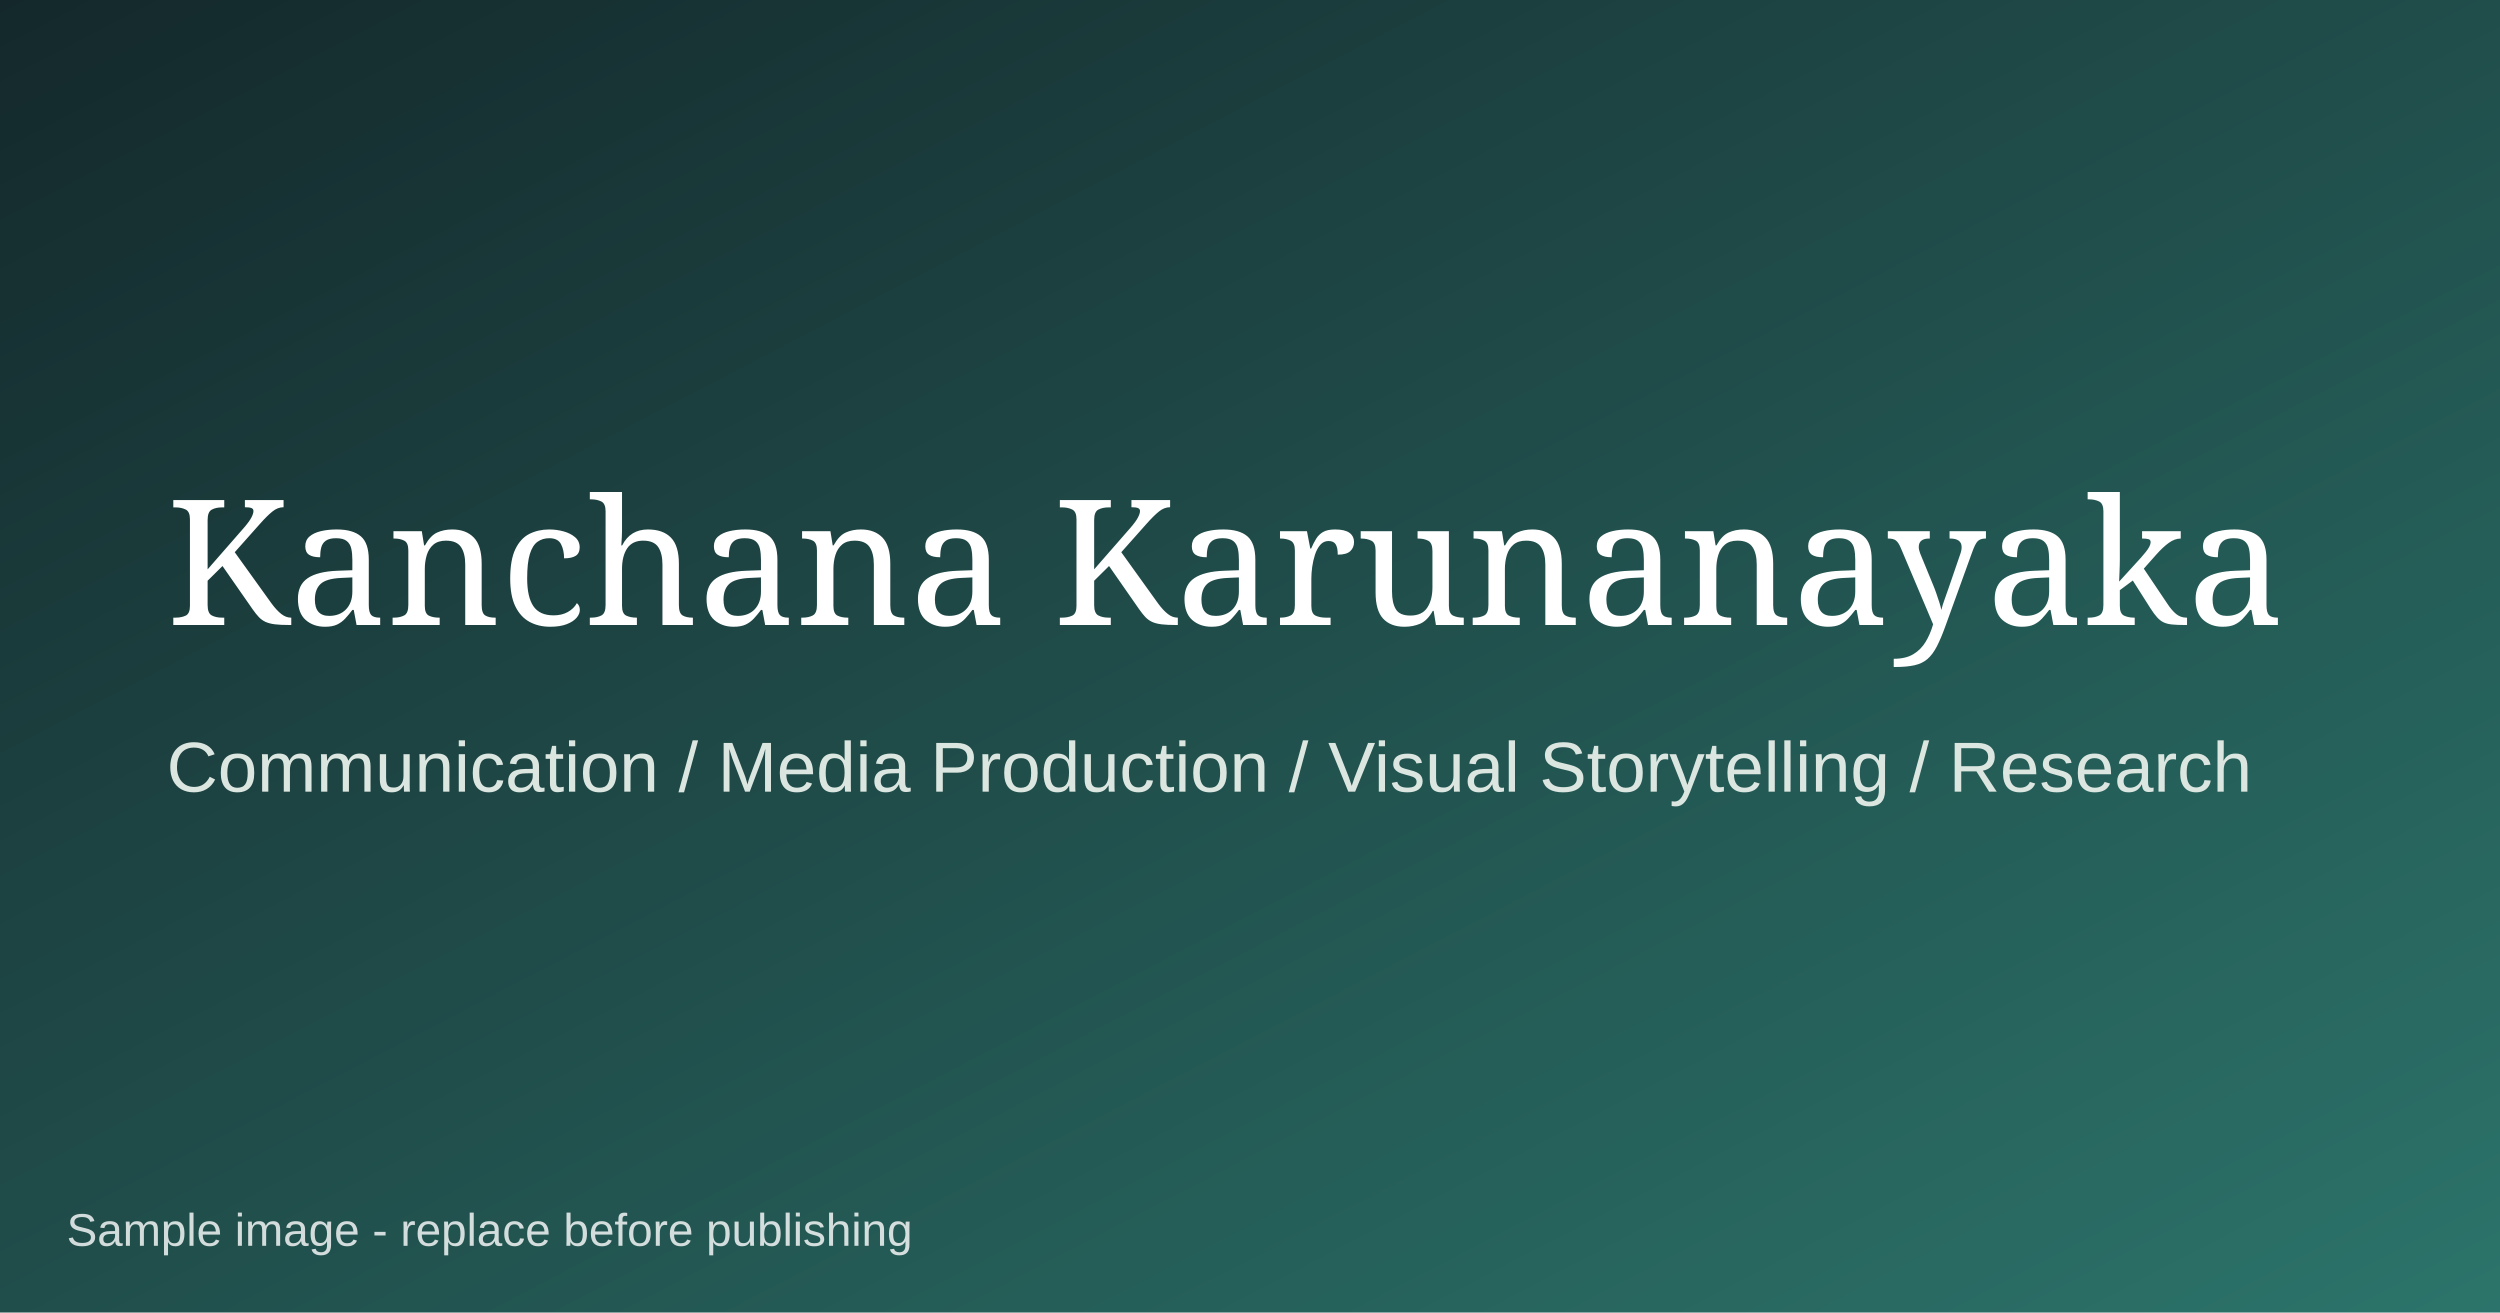
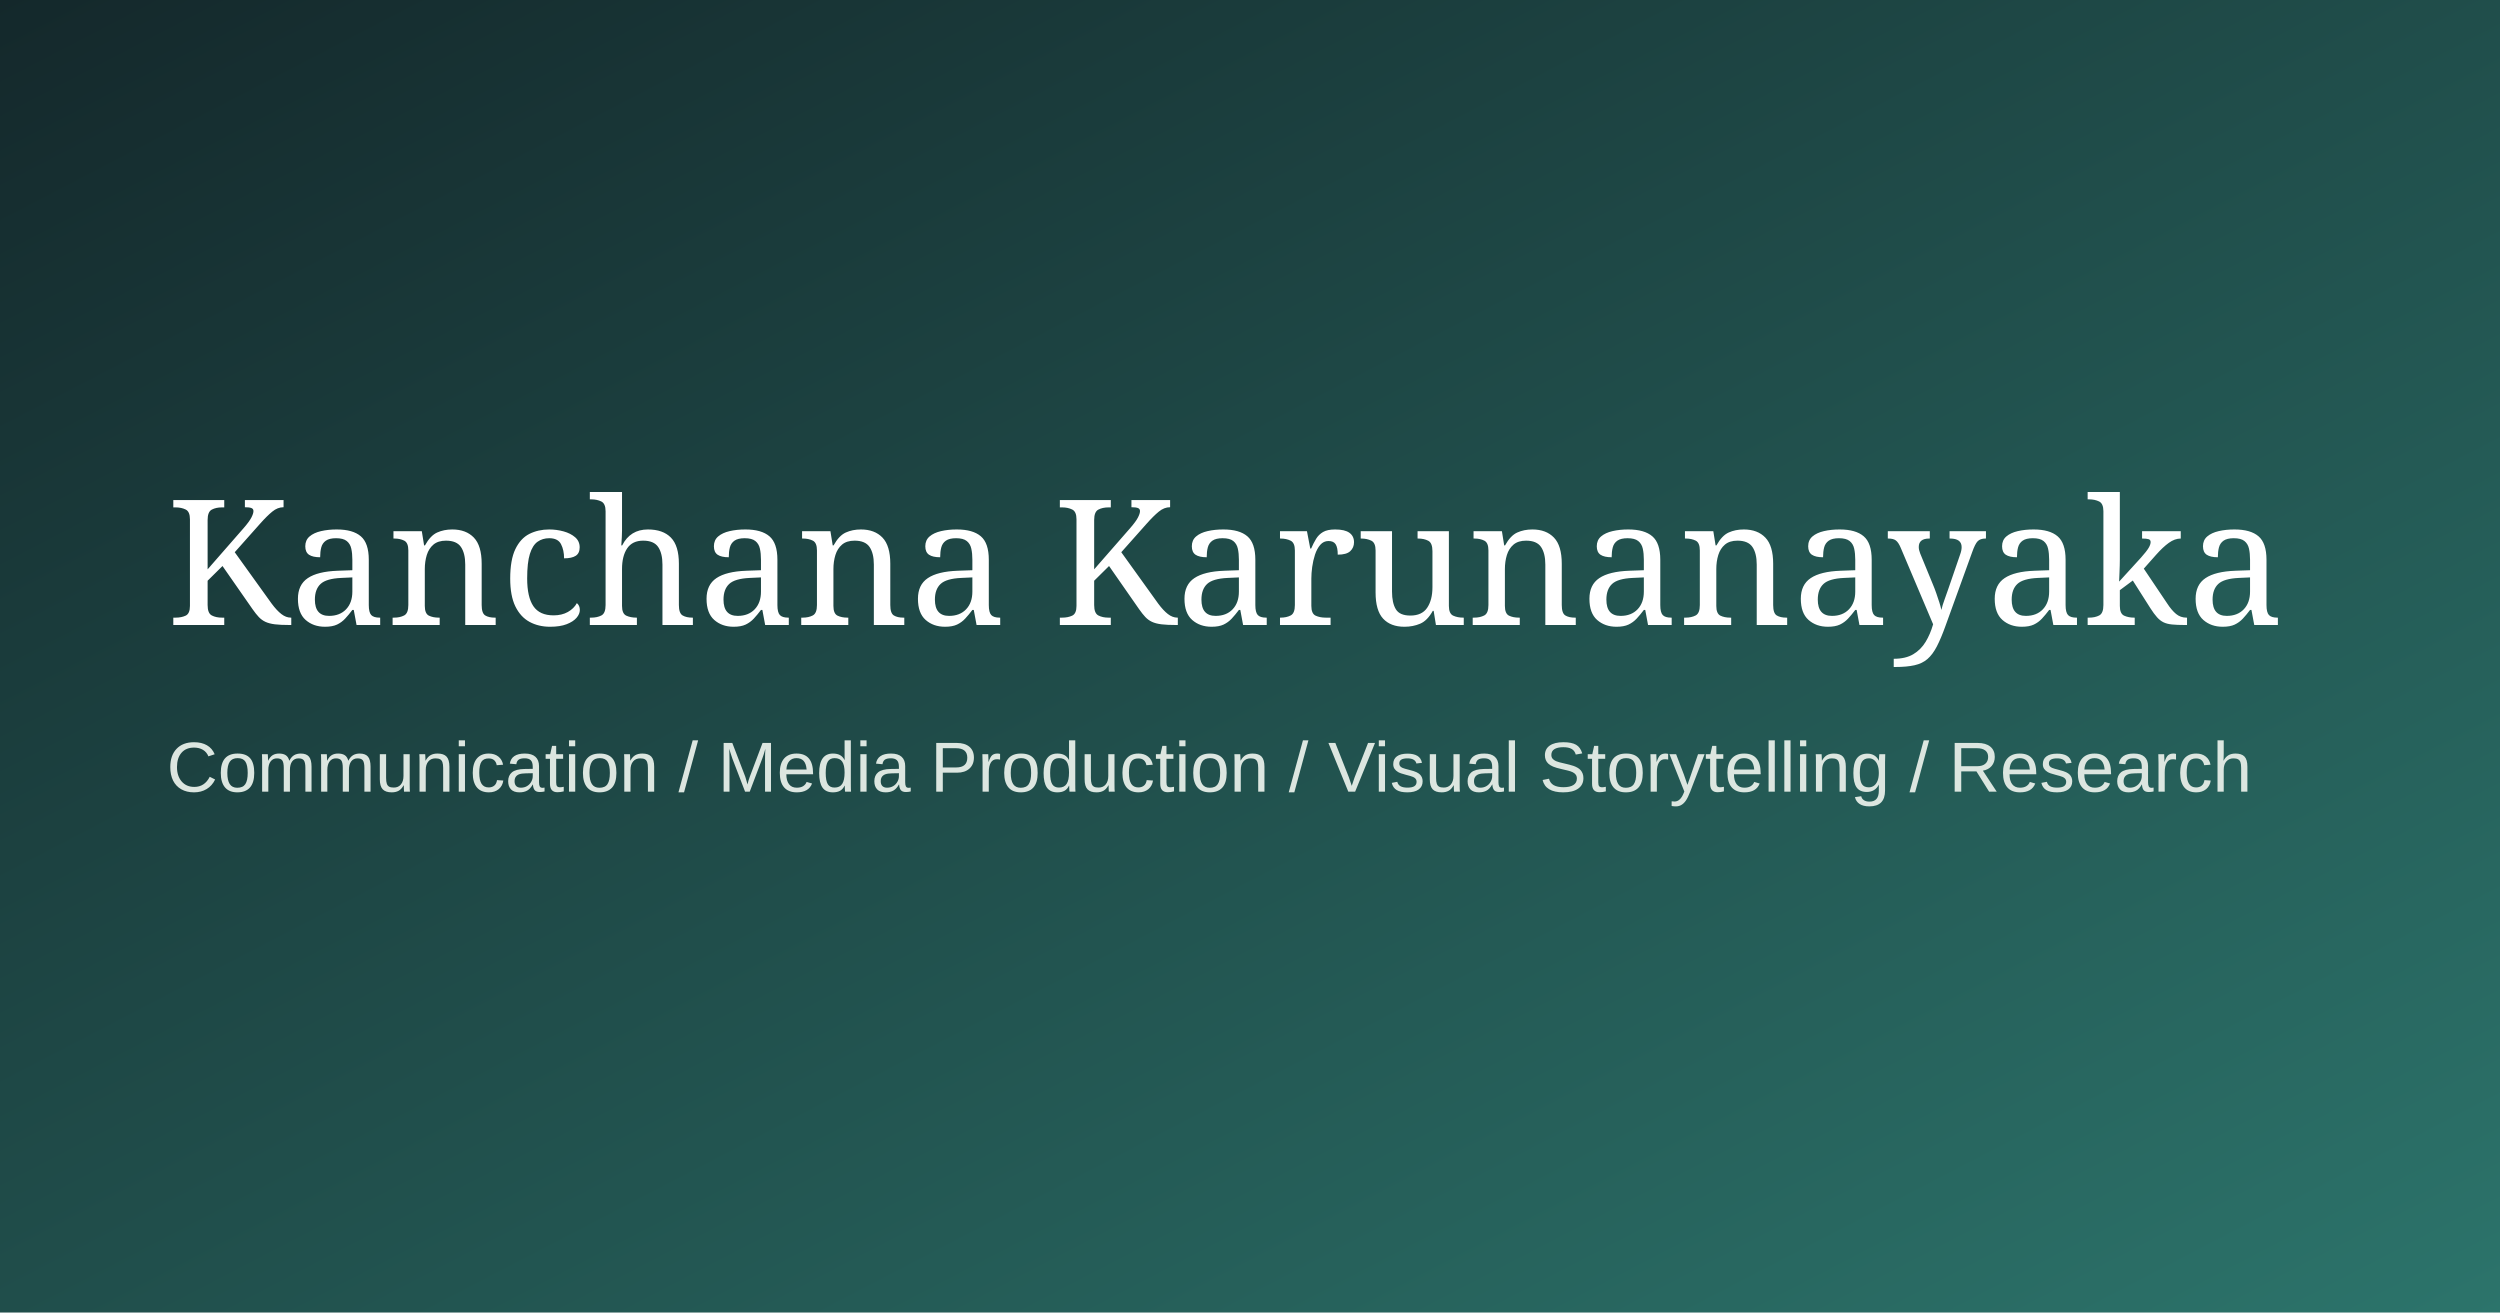
<svg xmlns="http://www.w3.org/2000/svg" viewBox="0 0 1200 630" width="1200" height="630" role="img" aria-label="Social preview">
  <defs>
    <linearGradient id="g" x1="0" y1="0" x2="1" y2="1">
      <stop offset="0" stop-color="#14282B" />
      <stop offset="1" stop-color="#2C746B" />
    </linearGradient>
  </defs>
  <rect width="1200" height="630" fill="url(#g)" />
  <text x="80" y="300" font-family="Georgia,serif" font-size="84" fill="#FFFFFF">Kanchana Karunanayaka</text>
  <text x="80" y="380" font-family="Arial,sans-serif" font-size="34" fill="#DCE6E0">Communication / Media Production / Visual Storytelling / Research</text>
-   <text x="32" y="598" font-family="DM Sans,Arial,sans-serif" font-size="22" fill="#FFFFFF" fill-opacity=".8">Sample image - replace before publishing</text>
</svg>
